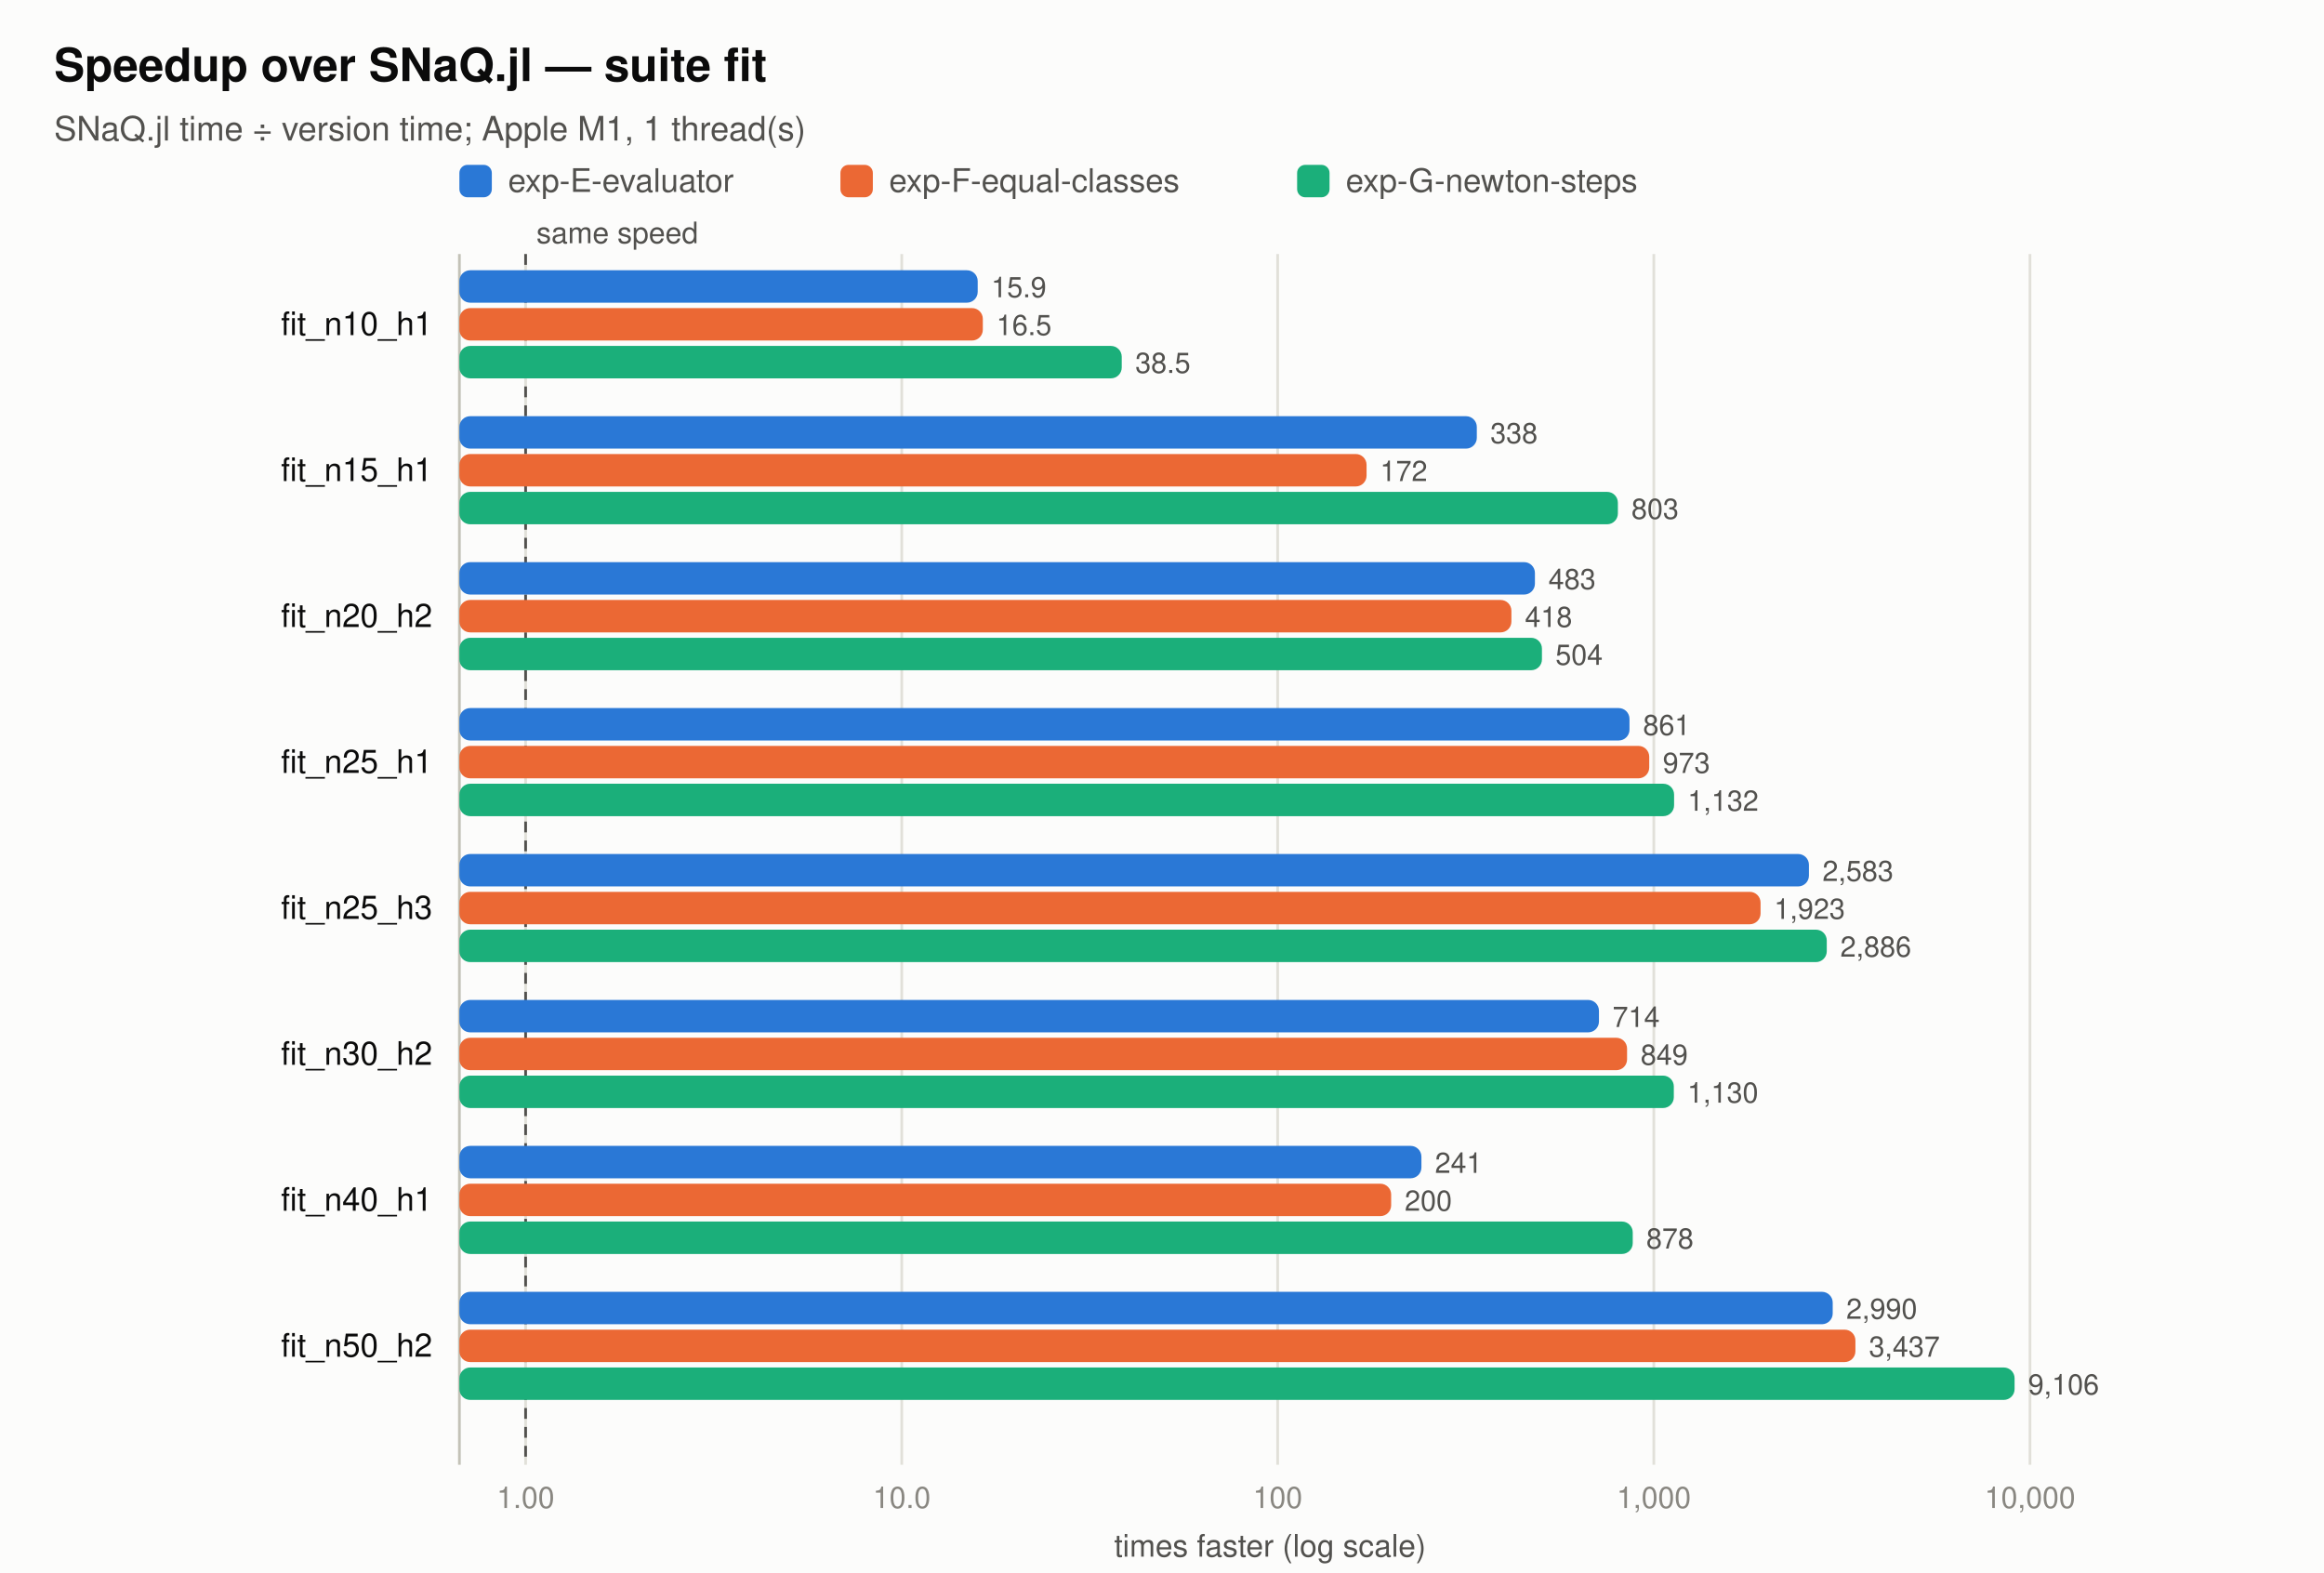
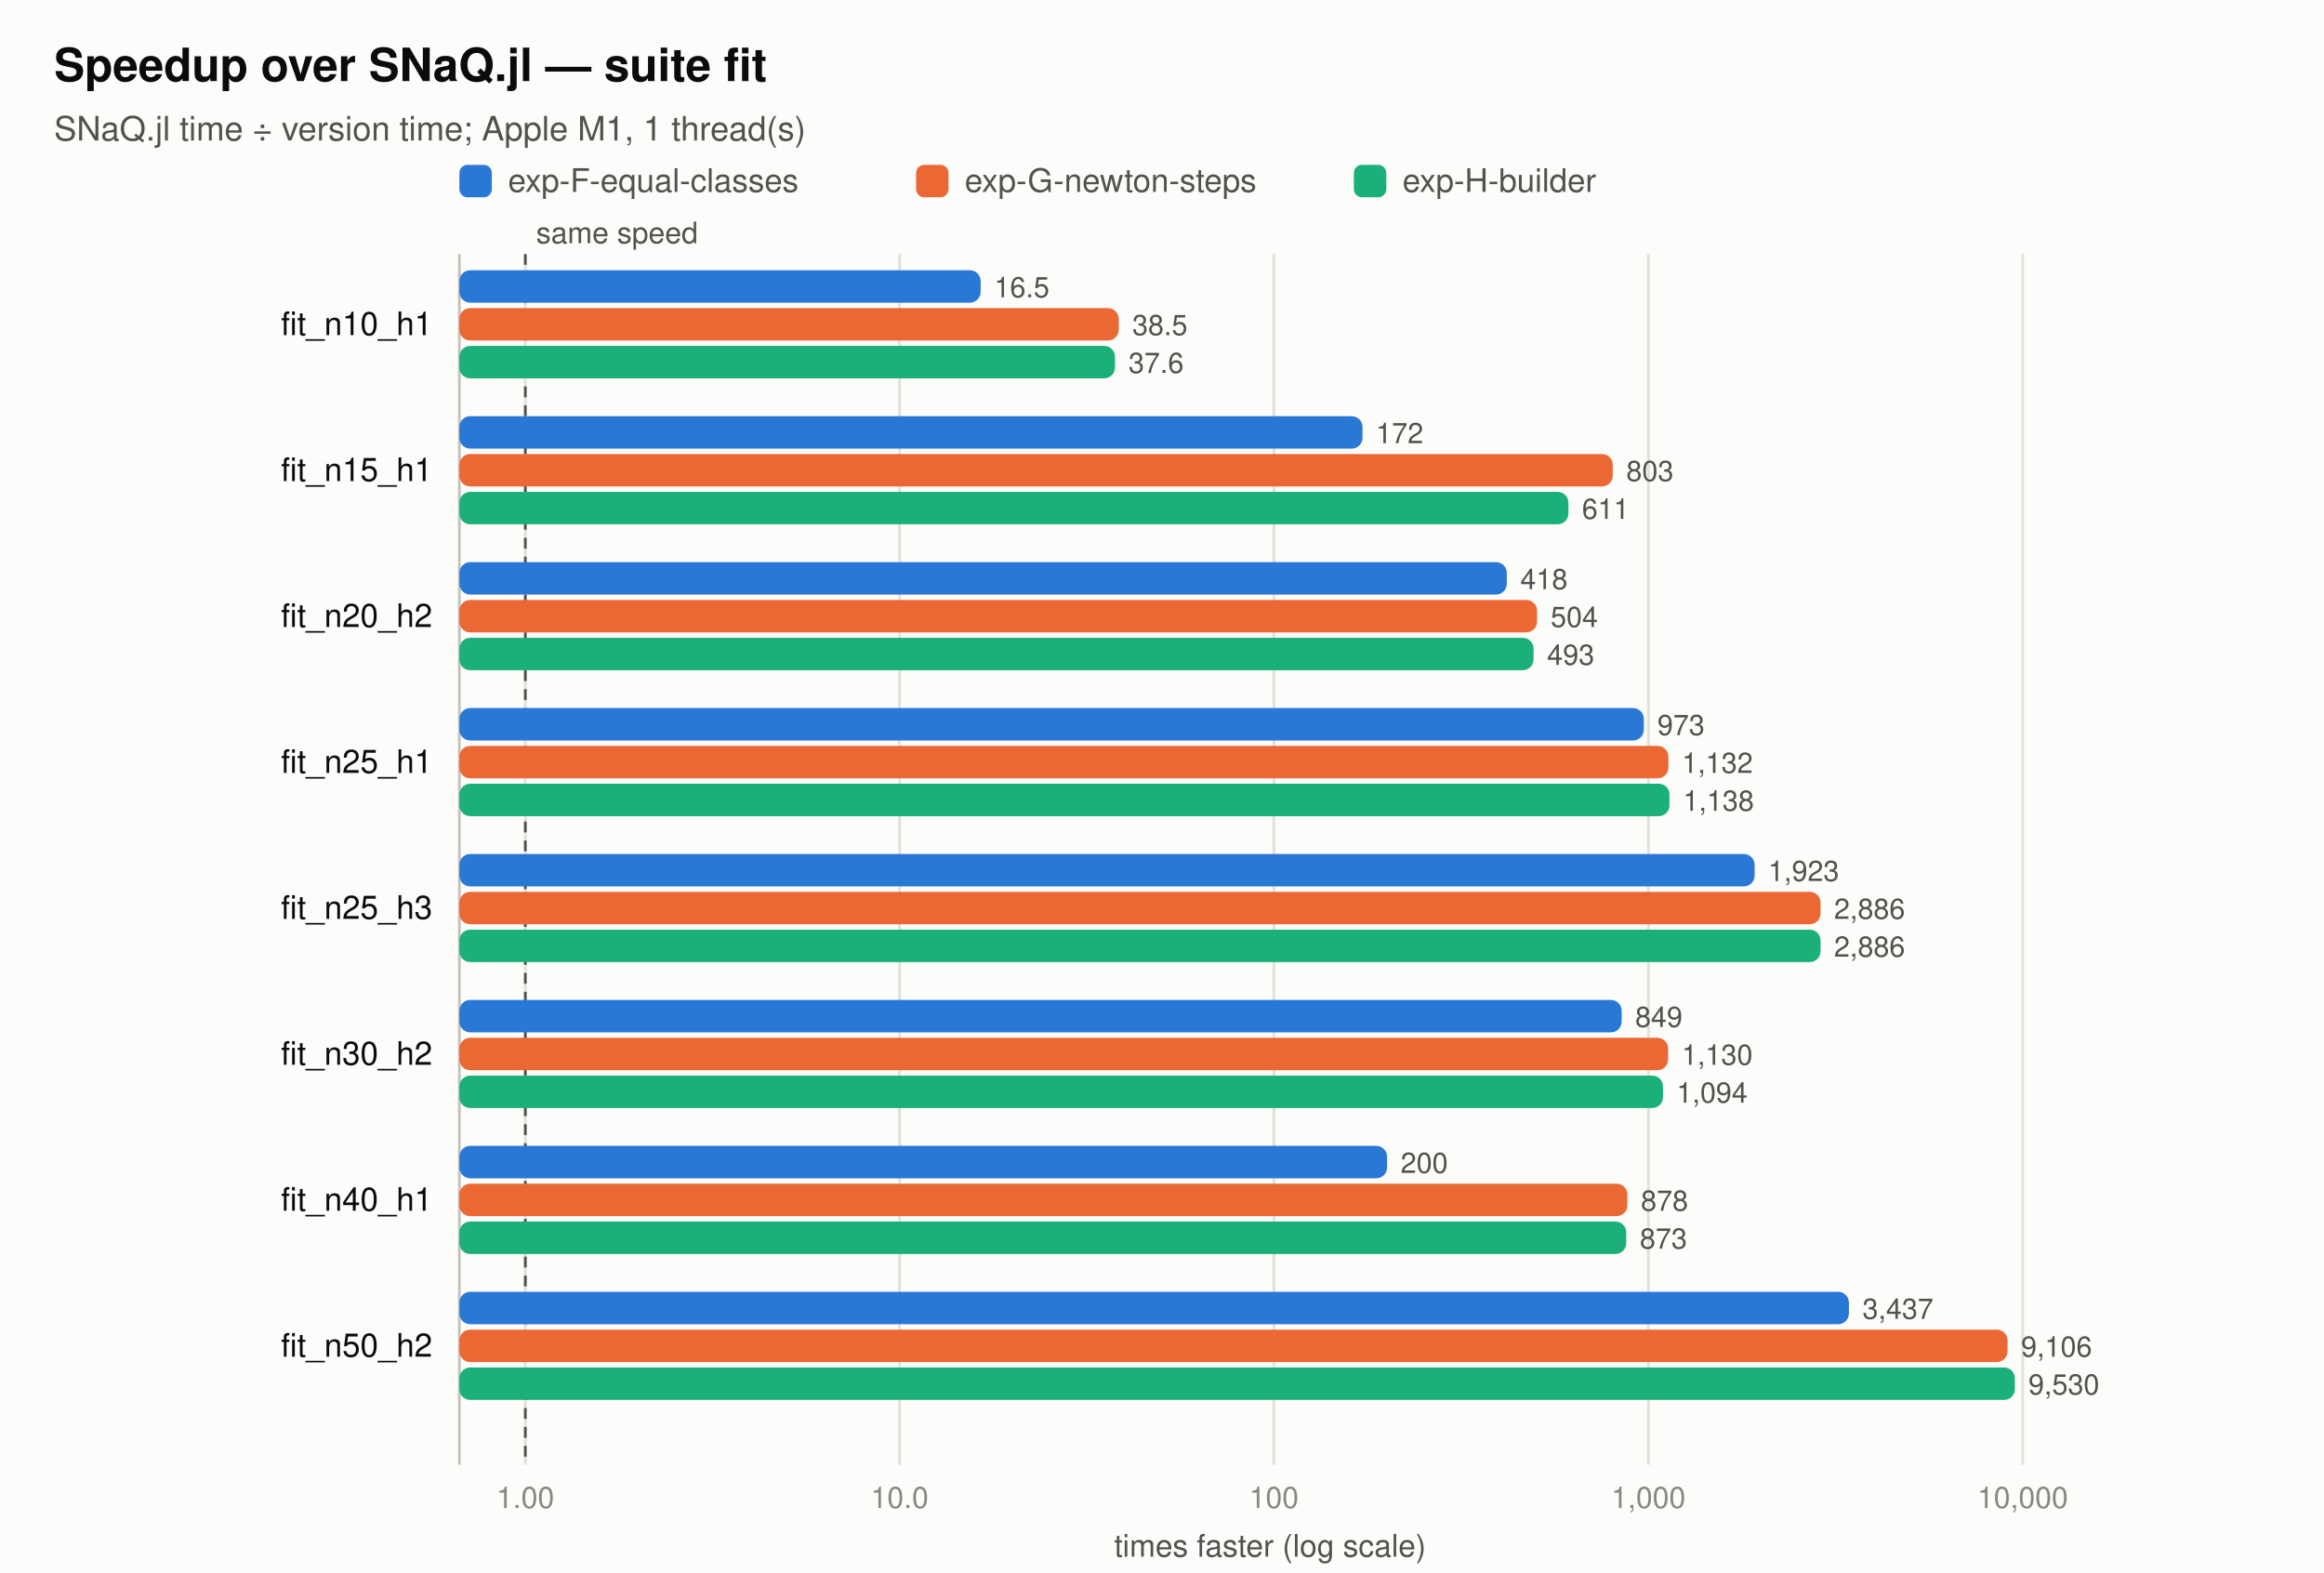
<svg xmlns="http://www.w3.org/2000/svg" width="860" height="582" viewBox="0 0 860 582" font-family="-apple-system, BlinkMacSystemFont, 'Segoe UI', Helvetica, Arial, sans-serif">
  <rect width="860" height="582" fill="#fcfcfb" />
  <text x="20" y="30" font-size="17" font-weight="600" fill="#0b0b0b">Speedup over SNaQ.jl — suite fit</text>
  <text x="20" y="52" font-size="12.5" fill="#52514e">SNaQ.jl time ÷ version time; Apple M1, 1 thread(s)</text>
  <rect x="170" y="61" width="12" height="12" rx="3" fill="#2a78d6" />
-   <text x="188" y="71" font-size="12" fill="#52514e">exp-E-evaluator</text>
-   <rect x="311" y="61" width="12" height="12" rx="3" fill="#eb6834" />
-   <text x="329" y="71" font-size="12" fill="#52514e">exp-F-equal-classes</text>
-   <rect x="480" y="61" width="12" height="12" rx="3" fill="#1baf7a" />
-   <text x="498" y="71" font-size="12" fill="#52514e">exp-G-newton-steps</text>
-   <line x1="194.5" y1="94" x2="194.5" y2="542" stroke="#e1e0d9" stroke-width="1" />
-   <text x="194.5" y="558" font-size="11" fill="#898781" text-anchor="middle">1.00</text>
-   <line x1="333.7" y1="94" x2="333.7" y2="542" stroke="#e1e0d9" stroke-width="1" />
-   <text x="333.7" y="558" font-size="11" fill="#898781" text-anchor="middle">10.0</text>
-   <line x1="472.8" y1="94" x2="472.8" y2="542" stroke="#e1e0d9" stroke-width="1" />
-   <text x="472.8" y="558" font-size="11" fill="#898781" text-anchor="middle">100</text>
-   <line x1="612.0" y1="94" x2="612.0" y2="542" stroke="#e1e0d9" stroke-width="1" />
-   <text x="612.0" y="558" font-size="11" fill="#898781" text-anchor="middle">1,000</text>
-   <line x1="751.2" y1="94" x2="751.2" y2="542" stroke="#e1e0d9" stroke-width="1" />
-   <text x="751.2" y="558" font-size="11" fill="#898781" text-anchor="middle">10,000</text>
+   <text x="188" y="71" font-size="12" fill="#52514e">exp-F-equal-classes</text>
+   <rect x="339" y="61" width="12" height="12" rx="3" fill="#eb6834" />
+   <text x="357" y="71" font-size="12" fill="#52514e">exp-G-newton-steps</text>
+   <rect x="501" y="61" width="12" height="12" rx="3" fill="#1baf7a" />
+   <text x="519" y="71" font-size="12" fill="#52514e">exp-H-builder</text>
+   <line x1="194.4" y1="94" x2="194.4" y2="542" stroke="#e1e0d9" stroke-width="1" />
+   <text x="194.4" y="558" font-size="11" fill="#898781" text-anchor="middle">1.00</text>
+   <line x1="332.9" y1="94" x2="332.9" y2="542" stroke="#e1e0d9" stroke-width="1" />
+   <text x="332.9" y="558" font-size="11" fill="#898781" text-anchor="middle">10.0</text>
+   <line x1="471.4" y1="94" x2="471.4" y2="542" stroke="#e1e0d9" stroke-width="1" />
+   <text x="471.4" y="558" font-size="11" fill="#898781" text-anchor="middle">100</text>
+   <line x1="610.0" y1="94" x2="610.0" y2="542" stroke="#e1e0d9" stroke-width="1" />
+   <text x="610.0" y="558" font-size="11" fill="#898781" text-anchor="middle">1,000</text>
+   <line x1="748.5" y1="94" x2="748.5" y2="542" stroke="#e1e0d9" stroke-width="1" />
+   <text x="748.5" y="558" font-size="11" fill="#898781" text-anchor="middle">10,000</text>
  <text x="470.0" y="576" font-size="11.5" fill="#52514e" text-anchor="middle">times faster (log scale)</text>
  <line x1="170.0" y1="94" x2="170.0" y2="542" stroke="#c3c2b7" stroke-width="1" />
-   <line x1="194.5" y1="94" x2="194.5" y2="542" stroke="#52514e" stroke-width="1" stroke-dasharray="4 3" />
-   <text x="198.5" y="90" font-size="11" fill="#52514e">same speed</text>
+   <line x1="194.4" y1="94" x2="194.4" y2="542" stroke="#52514e" stroke-width="1" stroke-dasharray="4 3" />
+   <text x="198.4" y="90" font-size="11" fill="#52514e">same speed</text>
  <text x="160" y="124.0" font-size="12" fill="#0b0b0b" text-anchor="end">fit_n10_h1</text>
  <g>
-     <rect x="170.0" y="100" width="191.8" height="12" rx="4.0" fill="#2a78d6" />
+     <rect x="170.0" y="100" width="192.9" height="12" rx="4.0" fill="#2a78d6" />
  </g>
-   <text x="366.8" y="110" font-size="10.5" fill="#52514e" text-anchor="start">15.9</text>
+   <text x="367.9" y="110" font-size="10.5" fill="#52514e" text-anchor="start">16.5</text>
  <g>
-     <rect x="170.0" y="114" width="193.7" height="12" rx="4.0" fill="#eb6834" />
+     <rect x="170.0" y="114" width="244.0" height="12" rx="4.0" fill="#eb6834" />
  </g>
-   <text x="368.7" y="124" font-size="10.5" fill="#52514e" text-anchor="start">16.5</text>
+   <text x="419.0" y="124" font-size="10.5" fill="#52514e" text-anchor="start">38.5</text>
  <g>
-     <rect x="170.0" y="128" width="245.1" height="12" rx="4.0" fill="#1baf7a" />
+     <rect x="170.0" y="128" width="242.6" height="12" rx="4.0" fill="#1baf7a" />
  </g>
-   <text x="420.1" y="138" font-size="10.5" fill="#52514e" text-anchor="start">38.5</text>
+   <text x="417.6" y="138" font-size="10.5" fill="#52514e" text-anchor="start">37.6</text>
  <text x="160" y="178.0" font-size="12" fill="#0b0b0b" text-anchor="end">fit_n15_h1</text>
  <g>
-     <rect x="170.0" y="154" width="376.5" height="12" rx="4.0" fill="#2a78d6" />
+     <rect x="170.0" y="154" width="334.2" height="12" rx="4.0" fill="#2a78d6" />
  </g>
-   <text x="551.5" y="164" font-size="10.5" fill="#52514e" text-anchor="start">338</text>
+   <text x="509.2" y="164" font-size="10.5" fill="#52514e" text-anchor="start">172</text>
  <g>
-     <rect x="170.0" y="168" width="335.7" height="12" rx="4.0" fill="#eb6834" />
+     <rect x="170.0" y="168" width="426.8" height="12" rx="4.0" fill="#eb6834" />
  </g>
-   <text x="510.7" y="178" font-size="10.5" fill="#52514e" text-anchor="start">172</text>
+   <text x="601.8" y="178" font-size="10.5" fill="#52514e" text-anchor="start">803</text>
  <g>
-     <rect x="170.0" y="182" width="428.7" height="12" rx="4.0" fill="#1baf7a" />
+     <rect x="170.0" y="182" width="410.4" height="12" rx="4.0" fill="#1baf7a" />
  </g>
-   <text x="603.7" y="192" font-size="10.5" fill="#52514e" text-anchor="start">803</text>
+   <text x="585.4" y="192" font-size="10.5" fill="#52514e" text-anchor="start">611</text>
  <text x="160" y="232.0" font-size="12" fill="#0b0b0b" text-anchor="end">fit_n20_h2</text>
  <g>
-     <rect x="170.0" y="208" width="398.0" height="12" rx="4.0" fill="#2a78d6" />
+     <rect x="170.0" y="208" width="387.6" height="12" rx="4.0" fill="#2a78d6" />
  </g>
-   <text x="573.0" y="218" font-size="10.5" fill="#52514e" text-anchor="start">483</text>
+   <text x="562.6" y="218" font-size="10.5" fill="#52514e" text-anchor="start">418</text>
  <g>
-     <rect x="170.0" y="222" width="389.3" height="12" rx="4.0" fill="#eb6834" />
+     <rect x="170.0" y="222" width="398.8" height="12" rx="4.0" fill="#eb6834" />
  </g>
-   <text x="564.3" y="232" font-size="10.5" fill="#52514e" text-anchor="start">418</text>
+   <text x="573.8" y="232" font-size="10.5" fill="#52514e" text-anchor="start">504</text>
  <g>
-     <rect x="170.0" y="236" width="400.6" height="12" rx="4.0" fill="#1baf7a" />
+     <rect x="170.0" y="236" width="397.5" height="12" rx="4.0" fill="#1baf7a" />
  </g>
-   <text x="575.6" y="246" font-size="10.5" fill="#52514e" text-anchor="start">504</text>
+   <text x="572.5" y="246" font-size="10.5" fill="#52514e" text-anchor="start">493</text>
  <text x="160" y="286.0" font-size="12" fill="#0b0b0b" text-anchor="end">fit_n25_h1</text>
  <g>
-     <rect x="170.0" y="262" width="433.0" height="12" rx="4.0" fill="#2a78d6" />
+     <rect x="170.0" y="262" width="438.3" height="12" rx="4.0" fill="#2a78d6" />
  </g>
-   <text x="608.0" y="272" font-size="10.5" fill="#52514e" text-anchor="start">861</text>
+   <text x="613.3" y="272" font-size="10.5" fill="#52514e" text-anchor="start">973</text>
  <g>
-     <rect x="170.0" y="276" width="440.3" height="12" rx="4.0" fill="#eb6834" />
+     <rect x="170.0" y="276" width="447.4" height="12" rx="4.0" fill="#eb6834" />
  </g>
-   <text x="615.3" y="286" font-size="10.5" fill="#52514e" text-anchor="start">973</text>
+   <text x="622.4" y="286" font-size="10.5" fill="#52514e" text-anchor="start">1,132</text>
  <g>
-     <rect x="170.0" y="290" width="449.5" height="12" rx="4.0" fill="#1baf7a" />
+     <rect x="170.0" y="290" width="447.8" height="12" rx="4.0" fill="#1baf7a" />
  </g>
-   <text x="624.5" y="300" font-size="10.5" fill="#52514e" text-anchor="start">1,132</text>
+   <text x="622.8" y="300" font-size="10.5" fill="#52514e" text-anchor="start">1,138</text>
  <text x="160" y="340.0" font-size="12" fill="#0b0b0b" text-anchor="end">fit_n25_h3</text>
  <g>
-     <rect x="170.0" y="316" width="499.4" height="12" rx="4.0" fill="#2a78d6" />
+     <rect x="170.0" y="316" width="479.3" height="12" rx="4.0" fill="#2a78d6" />
  </g>
-   <text x="674.4" y="326" font-size="10.5" fill="#52514e" text-anchor="start">2,583</text>
+   <text x="654.3" y="326" font-size="10.5" fill="#52514e" text-anchor="start">1,923</text>
  <g>
-     <rect x="170.0" y="330" width="481.5" height="12" rx="4.0" fill="#eb6834" />
+     <rect x="170.0" y="330" width="503.7" height="12" rx="4.0" fill="#eb6834" />
  </g>
-   <text x="656.5" y="340" font-size="10.5" fill="#52514e" text-anchor="start">1,923</text>
+   <text x="678.7" y="340" font-size="10.5" fill="#52514e" text-anchor="start">2,886</text>
  <g>
-     <rect x="170.0" y="344" width="506.0" height="12" rx="4.0" fill="#1baf7a" />
+     <rect x="170.0" y="344" width="503.7" height="12" rx="4.0" fill="#1baf7a" />
  </g>
-   <text x="681.0" y="354" font-size="10.5" fill="#52514e" text-anchor="start">2,886</text>
+   <text x="678.7" y="354" font-size="10.5" fill="#52514e" text-anchor="start">2,886</text>
  <text x="160" y="394.0" font-size="12" fill="#0b0b0b" text-anchor="end">fit_n30_h2</text>
  <g>
-     <rect x="170.0" y="370" width="421.7" height="12" rx="4.0" fill="#2a78d6" />
+     <rect x="170.0" y="370" width="430.1" height="12" rx="4.0" fill="#2a78d6" />
  </g>
-   <text x="596.7" y="380" font-size="10.5" fill="#52514e" text-anchor="start">714</text>
+   <text x="605.1" y="380" font-size="10.5" fill="#52514e" text-anchor="start">849</text>
  <g>
-     <rect x="170.0" y="384" width="432.1" height="12" rx="4.0" fill="#eb6834" />
+     <rect x="170.0" y="384" width="447.3" height="12" rx="4.0" fill="#eb6834" />
  </g>
-   <text x="607.1" y="394" font-size="10.5" fill="#52514e" text-anchor="start">849</text>
+   <text x="622.3" y="394" font-size="10.5" fill="#52514e" text-anchor="start">1,130</text>
  <g>
-     <rect x="170.0" y="398" width="449.4" height="12" rx="4.0" fill="#1baf7a" />
+     <rect x="170.0" y="398" width="445.4" height="12" rx="4.0" fill="#1baf7a" />
  </g>
-   <text x="624.4" y="408" font-size="10.5" fill="#52514e" text-anchor="start">1,130</text>
+   <text x="620.4" y="408" font-size="10.5" fill="#52514e" text-anchor="start">1,094</text>
  <text x="160" y="448.0" font-size="12" fill="#0b0b0b" text-anchor="end">fit_n40_h1</text>
  <g>
-     <rect x="170.0" y="424" width="356.0" height="12" rx="4.0" fill="#2a78d6" />
+     <rect x="170.0" y="424" width="343.3" height="12" rx="4.0" fill="#2a78d6" />
  </g>
-   <text x="531.0" y="434" font-size="10.5" fill="#52514e" text-anchor="start">241</text>
+   <text x="518.3" y="434" font-size="10.5" fill="#52514e" text-anchor="start">200</text>
  <g>
-     <rect x="170.0" y="438" width="344.8" height="12" rx="4.0" fill="#eb6834" />
+     <rect x="170.0" y="438" width="432.2" height="12" rx="4.0" fill="#eb6834" />
  </g>
-   <text x="519.8" y="448" font-size="10.5" fill="#52514e" text-anchor="start">200</text>
+   <text x="607.2" y="448" font-size="10.5" fill="#52514e" text-anchor="start">878</text>
  <g>
-     <rect x="170.0" y="452" width="434.2" height="12" rx="4.0" fill="#1baf7a" />
+     <rect x="170.0" y="452" width="431.8" height="12" rx="4.0" fill="#1baf7a" />
  </g>
-   <text x="609.2" y="462" font-size="10.5" fill="#52514e" text-anchor="start">878</text>
+   <text x="606.8" y="462" font-size="10.5" fill="#52514e" text-anchor="start">873</text>
  <text x="160" y="502.0" font-size="12" fill="#0b0b0b" text-anchor="end">fit_n50_h2</text>
  <g>
-     <rect x="170.0" y="478" width="508.2" height="12" rx="4.0" fill="#2a78d6" />
+     <rect x="170.0" y="478" width="514.2" height="12" rx="4.0" fill="#2a78d6" />
  </g>
-   <text x="683.2" y="488" font-size="10.5" fill="#52514e" text-anchor="start">2,990</text>
+   <text x="689.2" y="488" font-size="10.5" fill="#52514e" text-anchor="start">3,437</text>
  <g>
-     <rect x="170.0" y="492" width="516.6" height="12" rx="4.0" fill="#eb6834" />
+     <rect x="170.0" y="492" width="572.9" height="12" rx="4.0" fill="#eb6834" />
  </g>
-   <text x="691.6" y="502" font-size="10.5" fill="#52514e" text-anchor="start">3,437</text>
+   <text x="747.9" y="502" font-size="10.5" fill="#52514e" text-anchor="start">9,106</text>
  <g>
-     <rect x="170.0" y="506" width="575.5" height="12" rx="4.0" fill="#1baf7a" />
+     <rect x="170.0" y="506" width="575.6" height="12" rx="4.0" fill="#1baf7a" />
  </g>
-   <text x="750.5" y="516" font-size="10.5" fill="#52514e" text-anchor="start">9,106</text>
+   <text x="750.6" y="516" font-size="10.5" fill="#52514e" text-anchor="start">9,530</text>
</svg>
